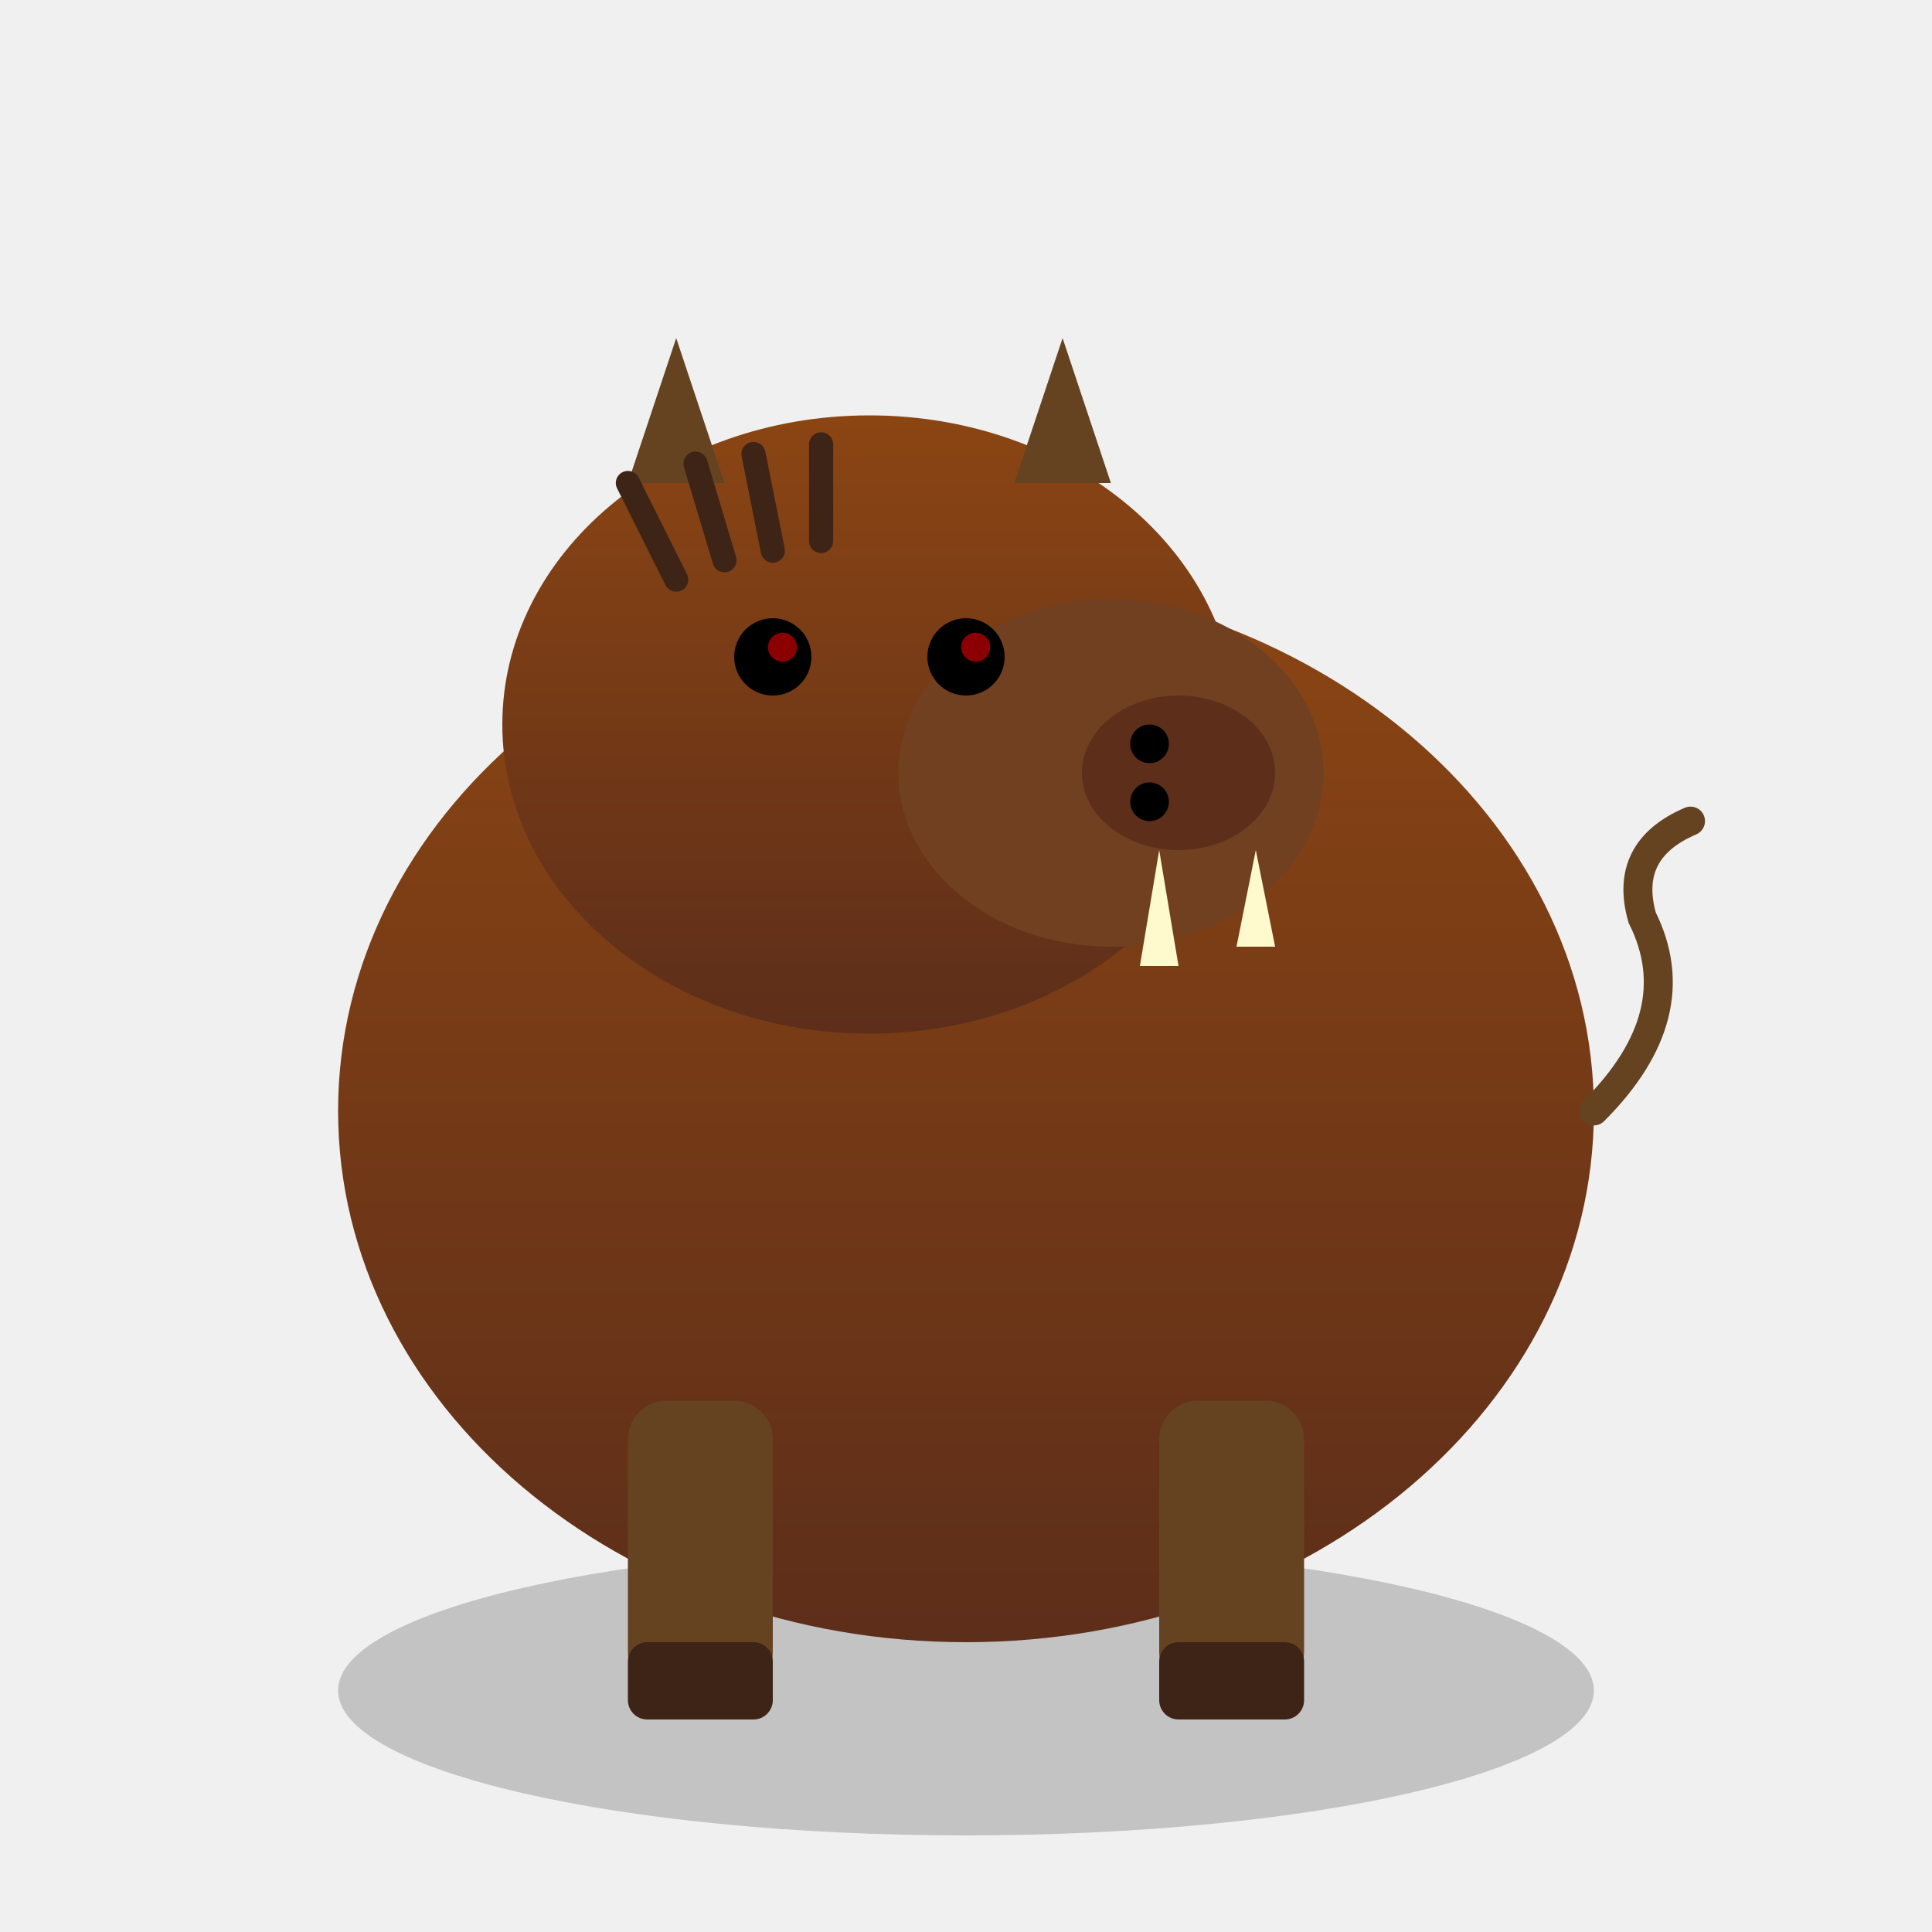
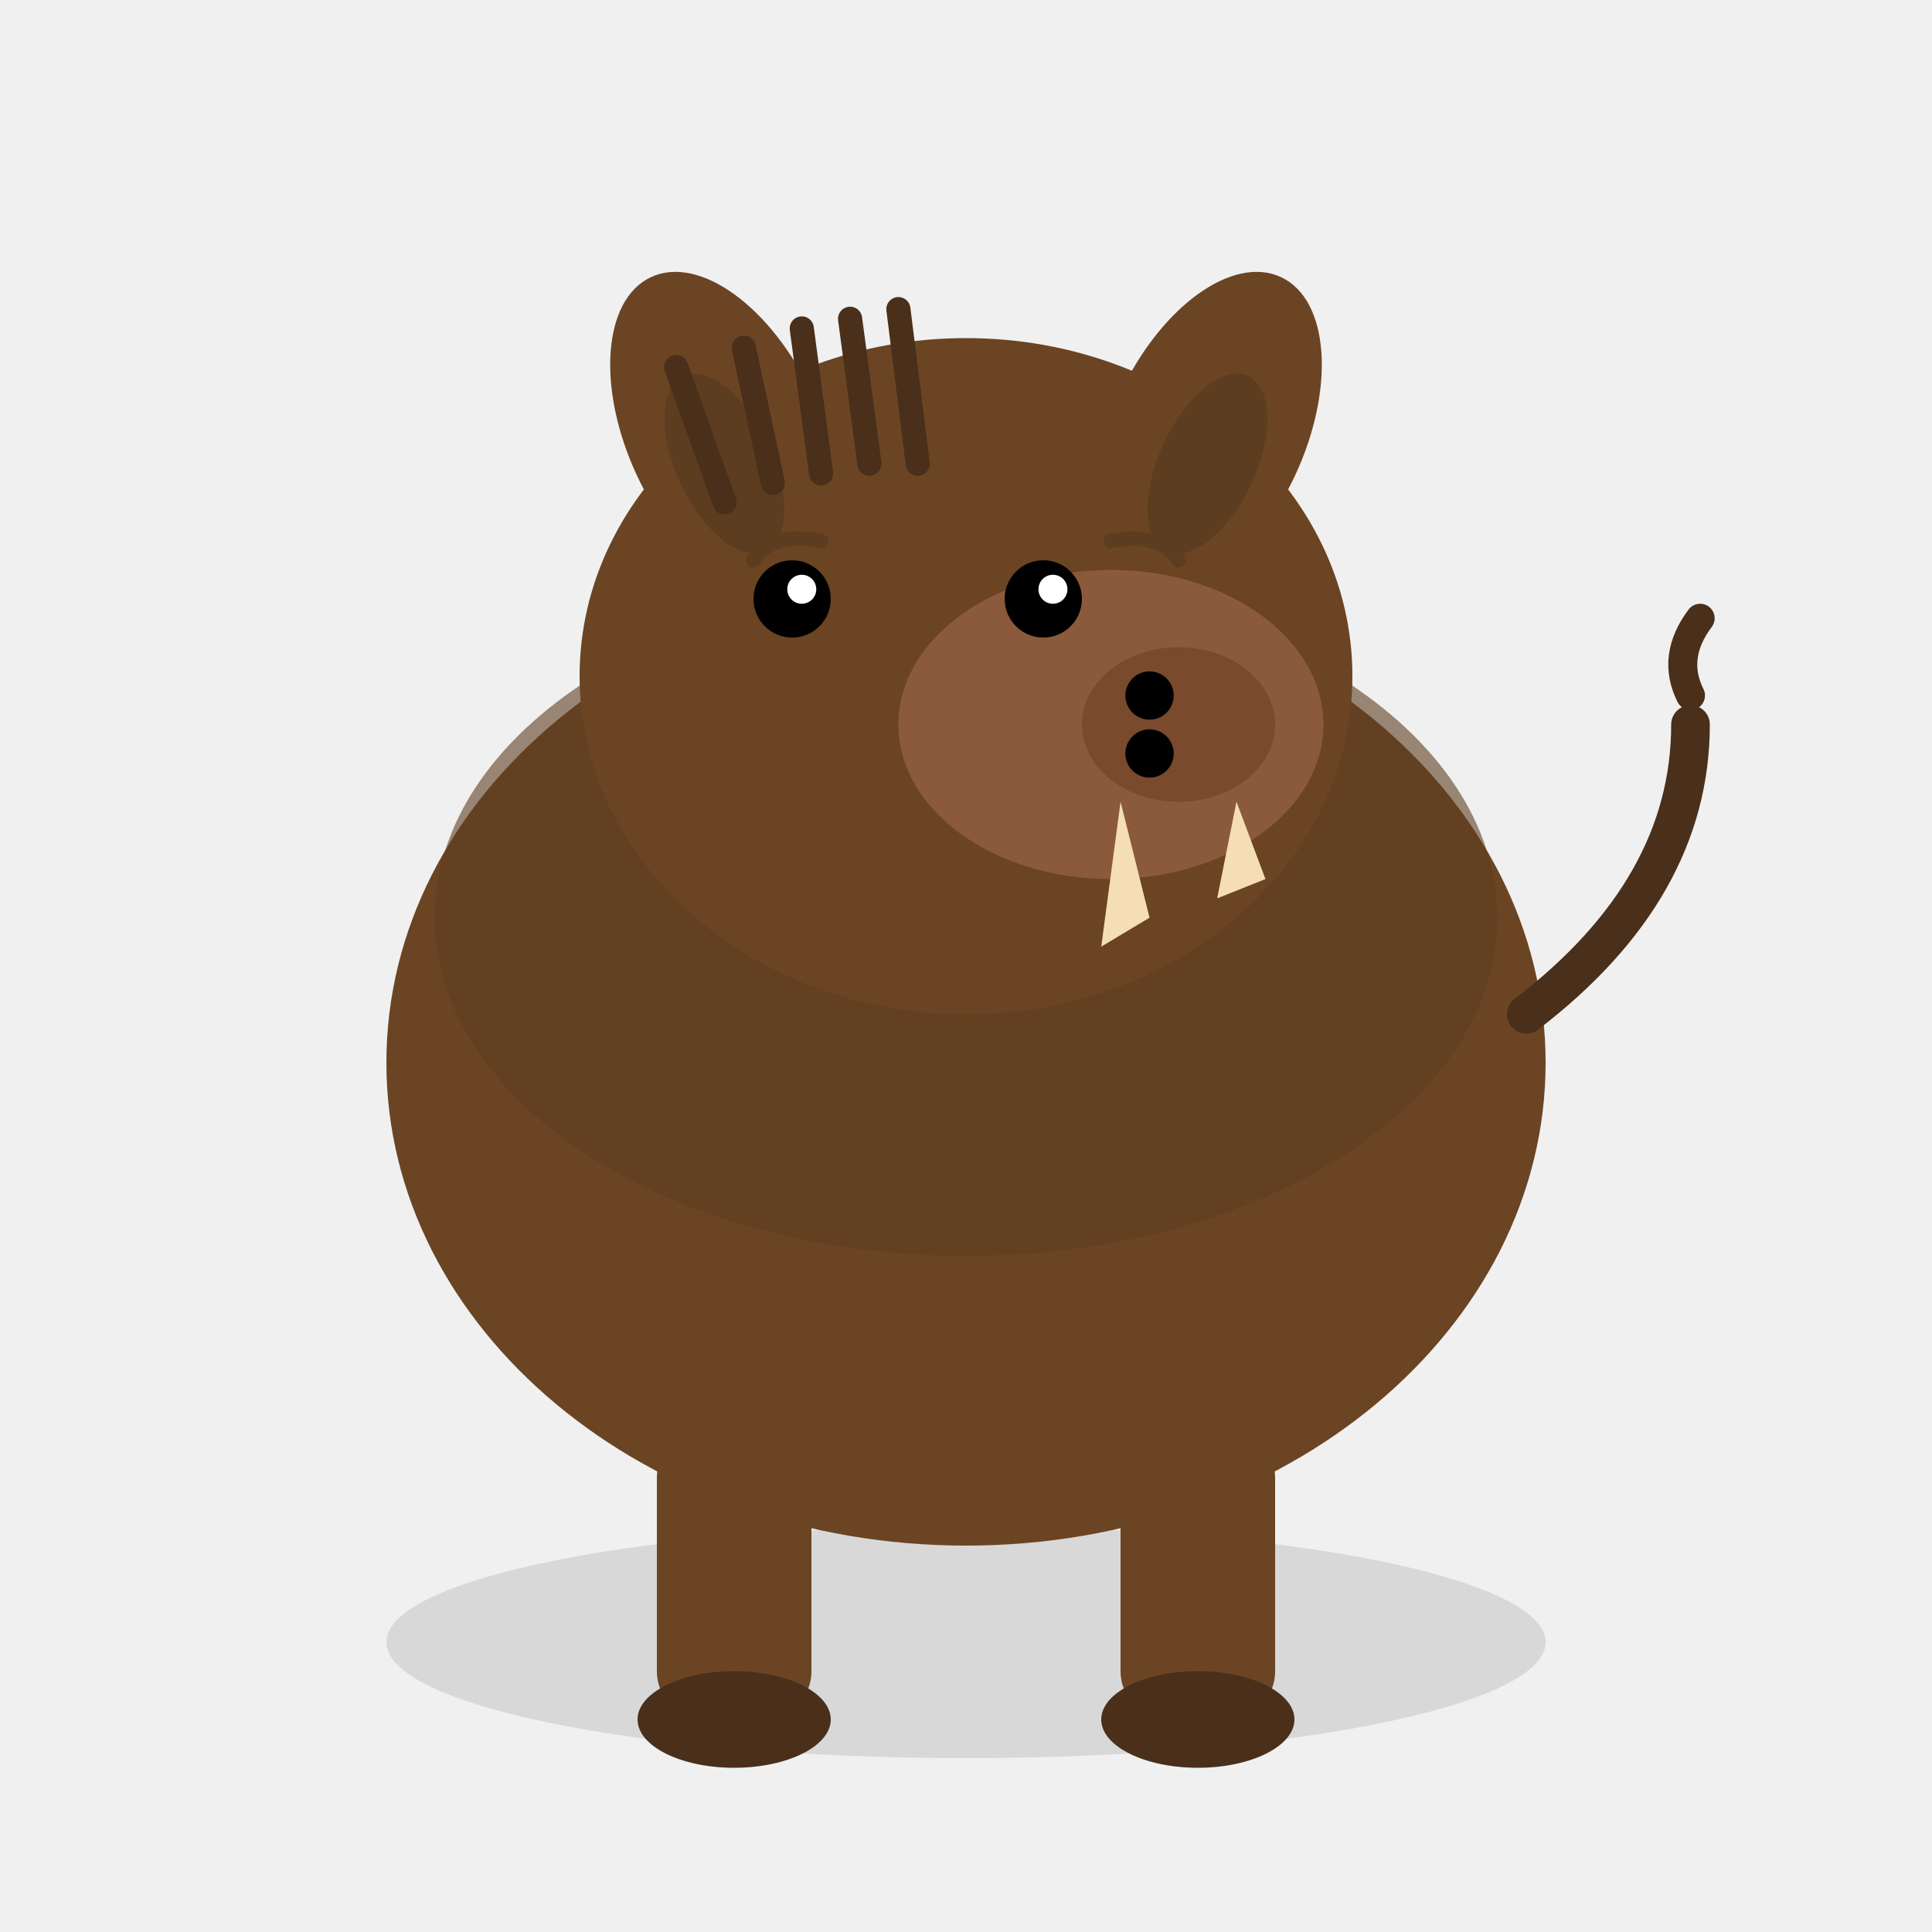
<svg xmlns="http://www.w3.org/2000/svg" viewBox="0 0 200 200">
-   <defs>
-     <linearGradient id="brownGrad" x1="0%" y1="0%" x2="0%" y2="100%">
-       <stop offset="0%" style="stop-color:#8B4513;stop-opacity:1" />
-       <stop offset="100%" style="stop-color:#5D2E1A;stop-opacity:1" />
-     </linearGradient>
-   </defs>
-   <ellipse cx="100" cy="175" rx="65" ry="15" fill="#00000030" />
-   <ellipse cx="100" cy="115" rx="65" ry="55" fill="url(#brownGrad)" />
-   <ellipse cx="90" cy="75" rx="38" ry="32" fill="url(#brownGrad)" />
-   <path d="M 65 50 L 70 35 L 75 50 Z" fill="#654321" />
-   <path d="M 105 50 L 110 35 L 115 50 Z" fill="#654321" />
-   <ellipse cx="115" cy="80" rx="22" ry="18" fill="#704020" />
-   <ellipse cx="122" cy="80" rx="10" ry="8" fill="#5D2E1A" />
-   <path d="M 120 88 L 118 100 L 122 100 Z" fill="#FFFACD" />
-   <path d="M 130 88 L 128 98 L 132 98 Z" fill="#FFFACD" />
-   <circle cx="119" cy="77" r="2" fill="#000" />
-   <circle cx="119" cy="83" r="2" fill="#000" />
-   <circle cx="80" cy="68" r="4" fill="#000" />
-   <circle cx="81" cy="67" r="1.5" fill="#8B0000" />
-   <circle cx="100" cy="68" r="4" fill="#000" />
-   <circle cx="101" cy="67" r="1.5" fill="#8B0000" />
-   <path d="M 70 60 L 65 50 M 75 58 L 72 48 M 80 57 L 78 47 M 85 56 L 85 46" stroke="#3D2416" stroke-width="2.5" stroke-linecap="round" />
-   <rect x="65" y="145" width="15" height="30" rx="4" fill="#654321" />
-   <rect x="120" y="145" width="15" height="30" rx="4" fill="#654321" />
-   <rect x="65" y="170" width="15" height="8" rx="2" fill="#3D2416" />
-   <rect x="120" y="170" width="15" height="8" rx="2" fill="#3D2416" />
-   <path d="M 165 115 Q 175 105 170 95 Q 168 88 175 85" stroke="#654321" stroke-width="3" fill="none" stroke-linecap="round" />
+   <ellipse cx="100" cy="170" rx="60" ry="12" fill="#0000001a" />
+   <ellipse cx="100" cy="110" rx="60" ry="50" fill="#6B4423" />
+   <ellipse cx="100" cy="95" rx="55" ry="35" fill="#5D3D1F" opacity="0.6" />
+   <ellipse cx="100" cy="70" rx="40" ry="35" fill="#6B4423" />
+   <ellipse cx="75" cy="45" rx="10" ry="18" fill="#6B4423" transform="rotate(-25 75 45)" />
+   <ellipse cx="125" cy="45" rx="10" ry="18" fill="#6B4423" transform="rotate(25 125 45)" />
+   <ellipse cx="75" cy="48" rx="5" ry="10" fill="#5D3D1F" transform="rotate(-25 75 48)" />
+   <ellipse cx="125" cy="48" rx="5" ry="10" fill="#5D3D1F" transform="rotate(25 125 48)" />
+   <ellipse cx="115" cy="75" rx="22" ry="16" fill="#8B5A3C" />
+   <ellipse cx="122" cy="75" rx="10" ry="8" fill="#7A4A2C" />
+   <circle cx="119" cy="72" r="2.5" fill="#000" />
+   <circle cx="119" cy="78" r="2.5" fill="#000" />
+   <path d="M 116 83 L 114 98 L 119 95 Z" fill="#F5DEB3" />
+   <path d="M 128 83 L 126 93 L 131 91 Z" fill="#F5DEB3" />
+   <circle cx="82" cy="62" r="4" fill="#000" />
+   <circle cx="83" cy="61" r="1.5" fill="#fff" />
+   <circle cx="108" cy="62" r="4" fill="#000" />
+   <circle cx="109" cy="61" r="1.5" fill="#fff" />
+   <path d="M 78 58 Q 80 55 85 56" stroke="#5D3D1F" stroke-width="1.5" fill="none" stroke-linecap="round" />
+   <path d="M 115 56 Q 120 55 122 58" stroke="#5D3D1F" stroke-width="1.5" fill="none" stroke-linecap="round" />
+   <path d="M 75 52 L 70 38 M 80 50 L 77 36 M 85 49 L 83 34 M 90 48 L 88 33 M 95 48 L 93 32" stroke="#4A2F1A" stroke-width="2.5" stroke-linecap="round" />
+   <rect x="68" y="148" width="16" height="30" rx="5" fill="#6B4423" />
+   <rect x="116" y="148" width="16" height="30" rx="5" fill="#6B4423" />
+   <ellipse cx="76" cy="178" rx="10" ry="5" fill="#4A2F1A" />
+   <ellipse cx="124" cy="178" rx="10" ry="5" fill="#4A2F1A" />
+   <path d="M 158 105 Q 175 92 175 75" stroke="#4A2F1A" stroke-width="4" fill="none" stroke-linecap="round" />
+   <path d="M 175 72 Q 173 68 176 64" stroke="#4A2F1A" stroke-width="3" fill="none" stroke-linecap="round" />
</svg>
